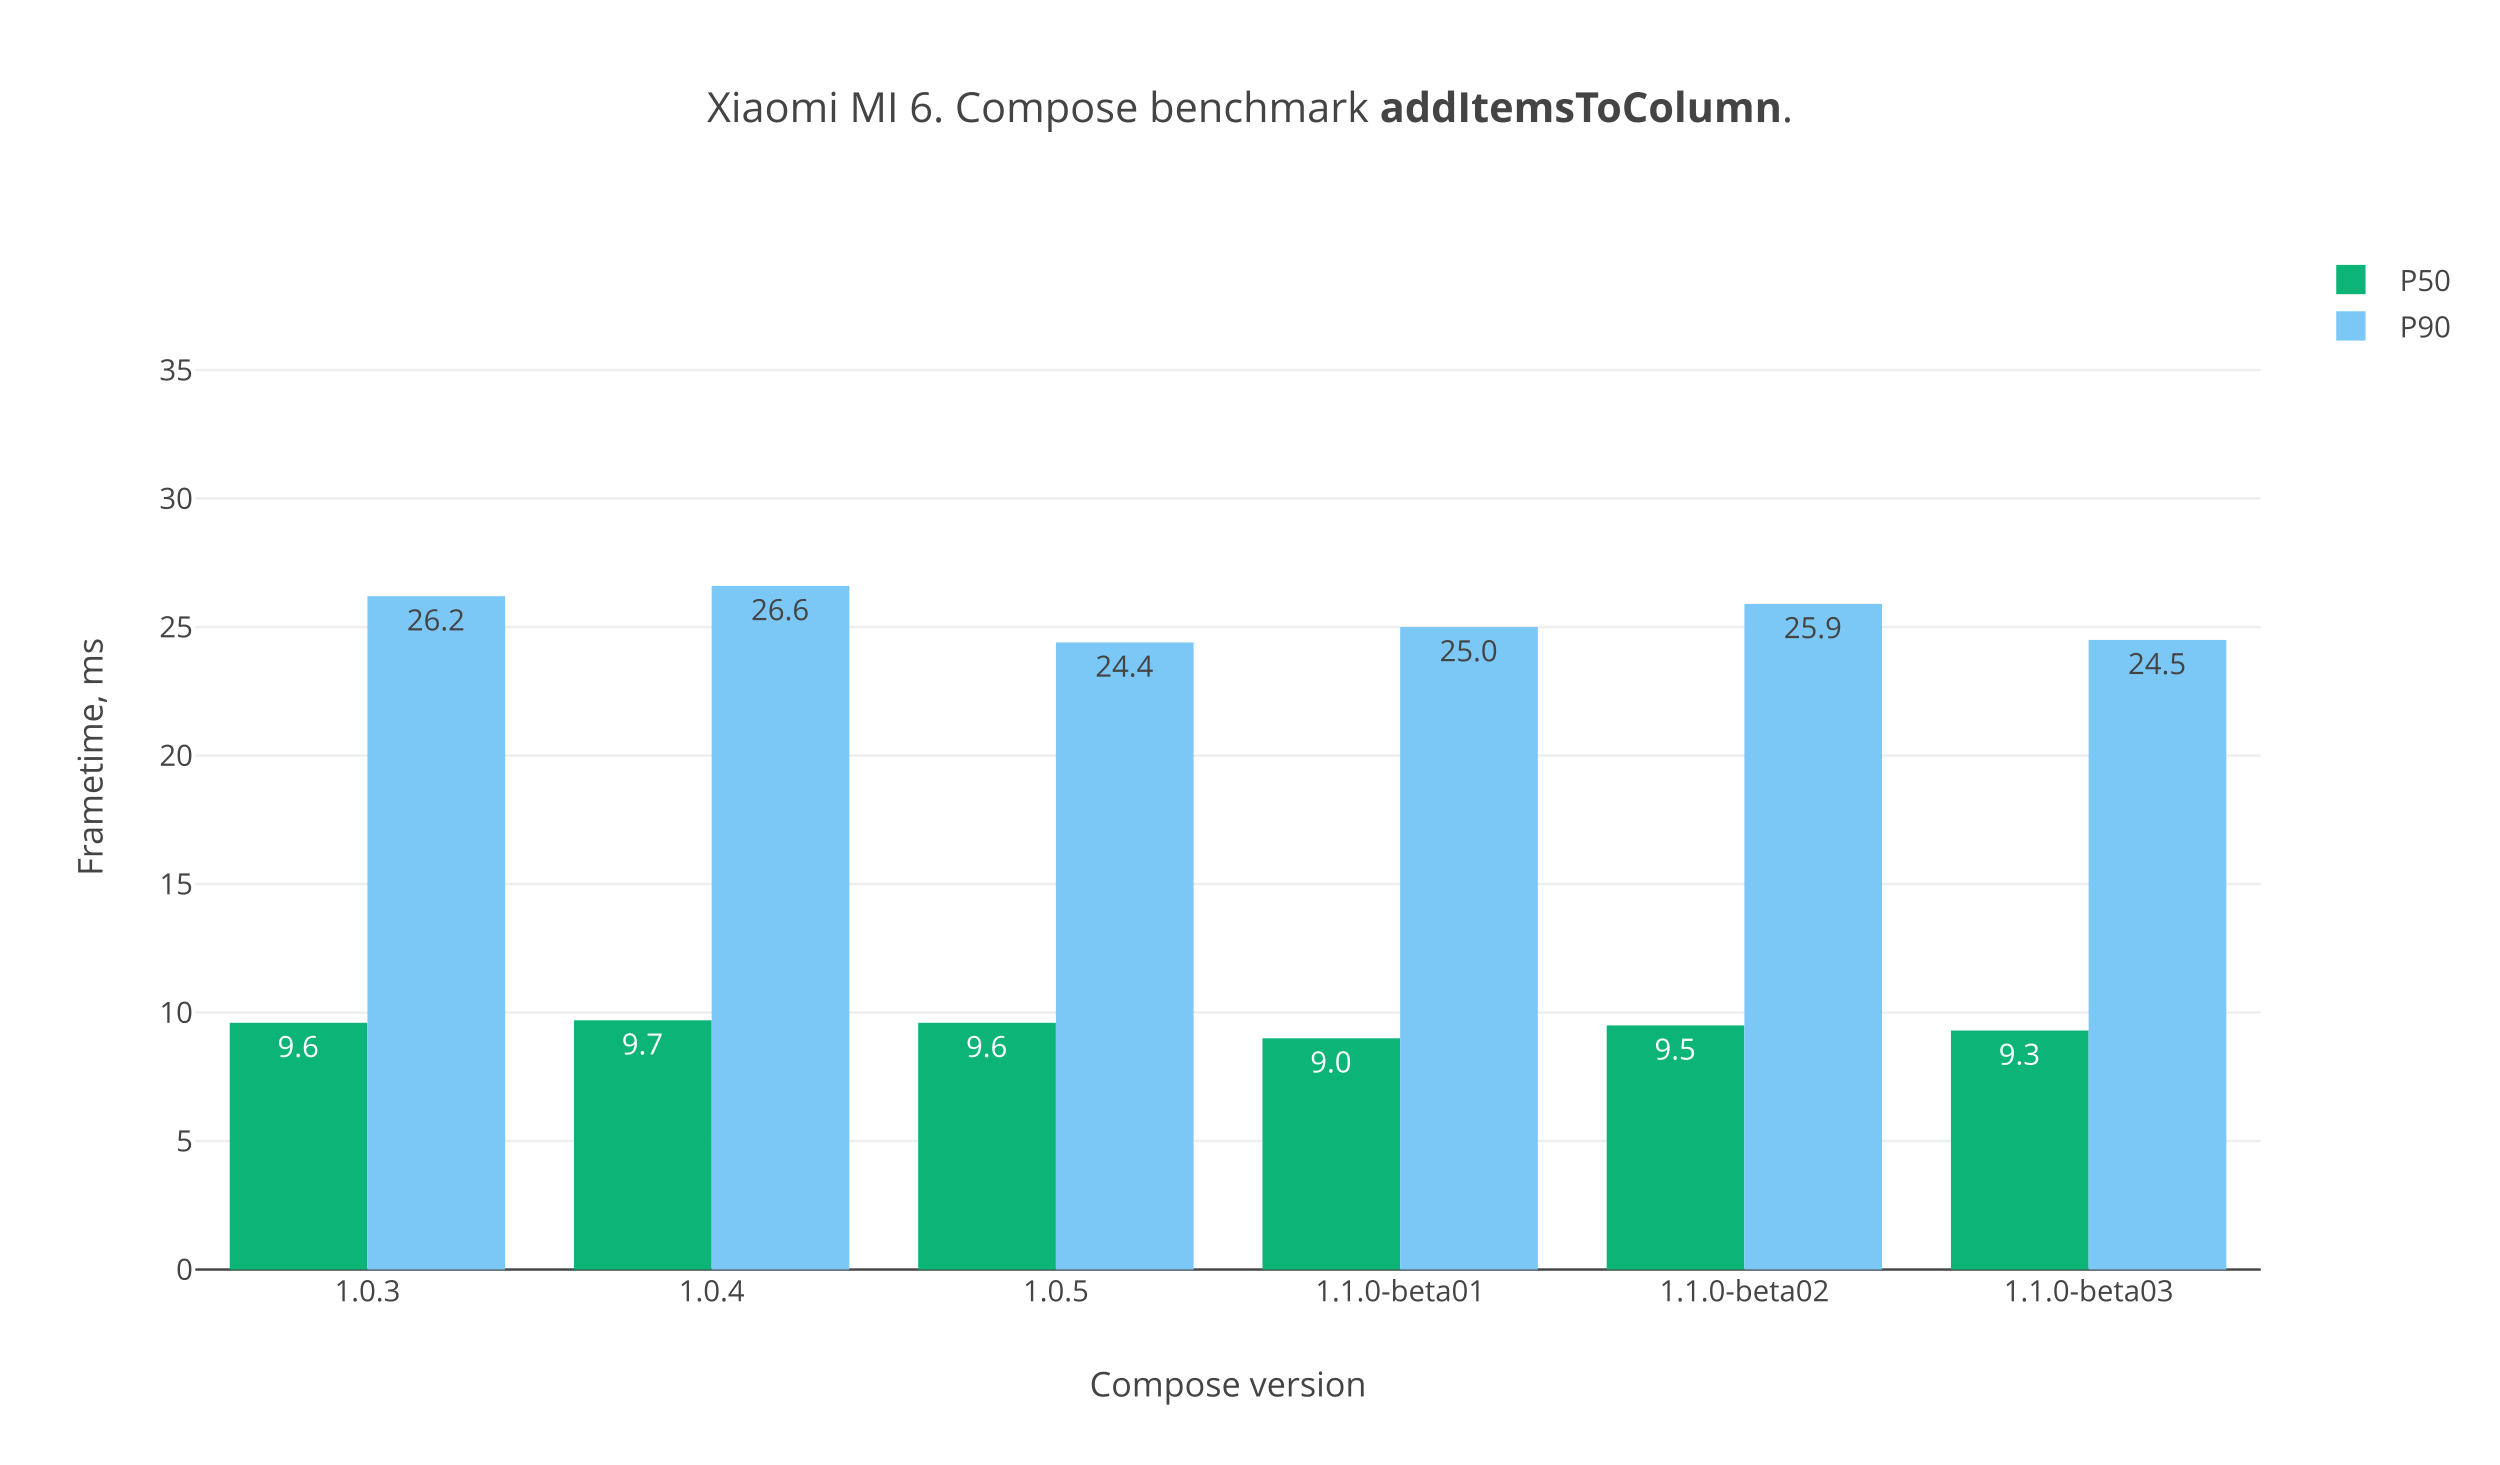
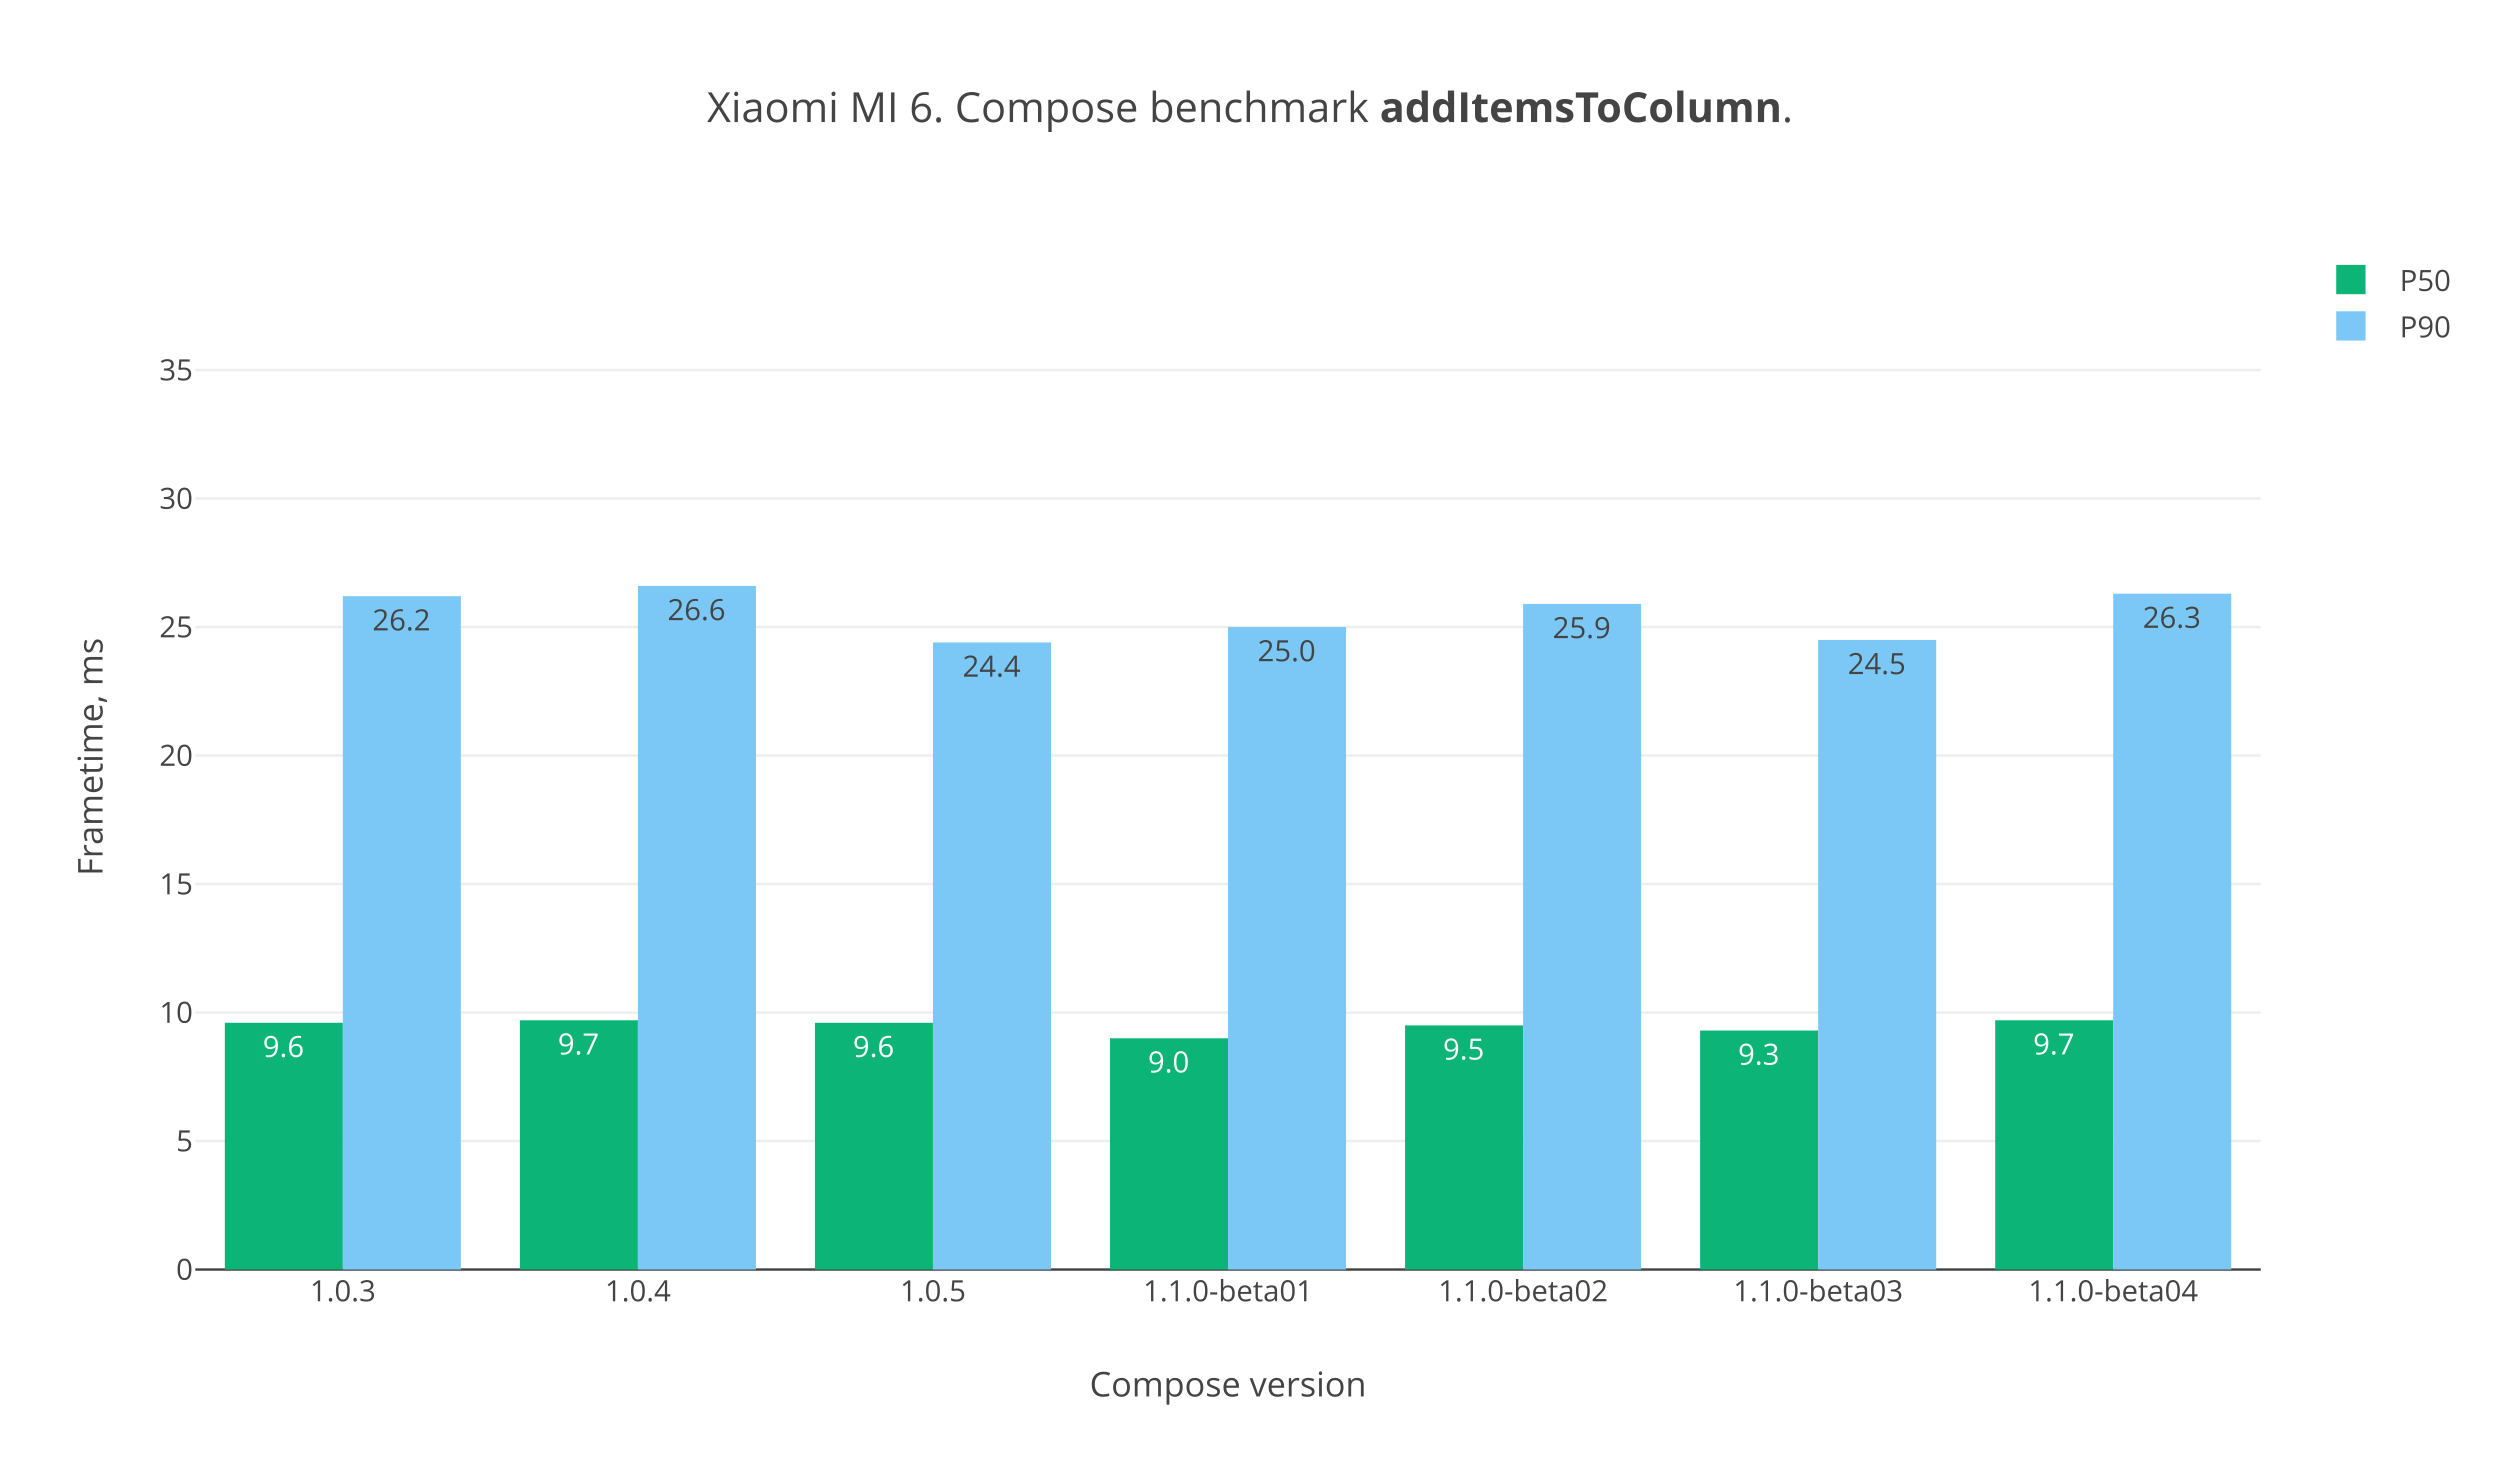
<svg xmlns="http://www.w3.org/2000/svg" class="main-svg" width="1024" height="600" style="" viewBox="0 0 1024 600">
  <rect x="0" y="0" width="1024" height="600" style="fill: rgb(255, 255, 255); fill-opacity: 1;" />
-   <defs id="defs-b5e9a9">
+   <defs id="defs-0dbe3c">
    <g class="clips">
-       <clipPath id="clipb5e9a9xyplot" class="plotclip">
+       <clipPath id="clip0dbe3cxyplot" class="plotclip">
        <rect width="846" height="420" />
      </clipPath>
-       <clipPath class="axesclip" id="clipb5e9a9x">
+       <clipPath class="axesclip" id="clip0dbe3cx">
        <rect x="80" y="0" width="846" height="600" />
      </clipPath>
-       <clipPath class="axesclip" id="clipb5e9a9y">
+       <clipPath class="axesclip" id="clip0dbe3cy">
        <rect x="0" y="100" width="1024" height="420" />
      </clipPath>
-       <clipPath class="axesclip" id="clipb5e9a9xy">
+       <clipPath class="axesclip" id="clip0dbe3cxy">
        <rect x="80" y="100" width="846" height="420" />
      </clipPath>
    </g>
    <g class="gradients" />
  </defs>
  <g class="bglayer" />
  <g class="layer-below">
    <g class="imagelayer" />
    <g class="shapelayer" />
  </g>
  <g class="cartesianlayer">
    <g class="subplot xy">
      <g class="layer-subplot">
        <g class="shapelayer" />
        <g class="imagelayer" />
      </g>
      <g class="gridlayer">
        <g class="x" />
        <g class="y">
          <path class="ygrid crisp" transform="translate(0,467.37)" d="M80,0h846" style="stroke: rgb(238, 238, 238); stroke-opacity: 1; stroke-width: 1px;" />
          <path class="ygrid crisp" transform="translate(0,414.74)" d="M80,0h846" style="stroke: rgb(238, 238, 238); stroke-opacity: 1; stroke-width: 1px;" />
          <path class="ygrid crisp" transform="translate(0,362.11)" d="M80,0h846" style="stroke: rgb(238, 238, 238); stroke-opacity: 1; stroke-width: 1px;" />
          <path class="ygrid crisp" transform="translate(0,309.47)" d="M80,0h846" style="stroke: rgb(238, 238, 238); stroke-opacity: 1; stroke-width: 1px;" />
          <path class="ygrid crisp" transform="translate(0,256.84)" d="M80,0h846" style="stroke: rgb(238, 238, 238); stroke-opacity: 1; stroke-width: 1px;" />
          <path class="ygrid crisp" transform="translate(0,204.21)" d="M80,0h846" style="stroke: rgb(238, 238, 238); stroke-opacity: 1; stroke-width: 1px;" />
          <path class="ygrid crisp" transform="translate(0,151.58)" d="M80,0h846" style="stroke: rgb(238, 238, 238); stroke-opacity: 1; stroke-width: 1px;" />
        </g>
      </g>
      <g class="zerolinelayer">
        <path class="yzl zl crisp" transform="translate(0,520)" d="M80,0h846" style="stroke: rgb(68, 68, 68); stroke-opacity: 1; stroke-width: 1px;" />
      </g>
      <path class="xlines-below" />
      <path class="ylines-below" />
      <g class="overlines-below" />
      <g class="xaxislayer-below" />
      <g class="yaxislayer-below" />
      <g class="overaxes-below" />
-       <g class="plot" transform="translate(80,100)" clip-path="url('#clipb5e9a9xyplot')">
+       <g class="plot" transform="translate(80,100)" clip-path="url('#clip0dbe3cxyplot')">
        <g class="barlayer mlayer">
          <g class="trace bars" style="opacity: 1;">
            <g class="points">
              <g class="point">
-                 <path d="M14.1,420V318.95H70.5V420Z" style="vector-effect: non-scaling-stroke; opacity: 1; stroke-width: 0px; fill: rgb(12, 181, 119); fill-opacity: 1;" />
-                 <text class="bartext bartext-inside" text-anchor="middle" data-notex="1" x="0" y="0" style="font-family: 'Open Sans', verdana, arial, sans-serif; font-size: 12px; fill: rgb(255, 255, 255); fill-opacity: 1; white-space: pre;" transform="translate(42.13594,332.95)">9.6</text>
-               </g>
-               <g class="point">
-                 <path d="M155.1,420V317.89H211.5V420Z" style="vector-effect: non-scaling-stroke; opacity: 1; stroke-width: 0px; fill: rgb(12, 181, 119); fill-opacity: 1;" />
-                 <text class="bartext bartext-inside" text-anchor="middle" data-notex="1" x="0" y="0" style="font-family: 'Open Sans', verdana, arial, sans-serif; font-size: 12px; fill: rgb(255, 255, 255); fill-opacity: 1; white-space: pre;" transform="translate(183.1359,331.89)">9.7</text>
-               </g>
-               <g class="point">
-                 <path d="M296.1,420V318.95H352.5V420Z" style="vector-effect: non-scaling-stroke; opacity: 1; stroke-width: 0px; fill: rgb(12, 181, 119); fill-opacity: 1;" />
-                 <text class="bartext bartext-inside" text-anchor="middle" data-notex="1" x="0" y="0" style="font-family: 'Open Sans', verdana, arial, sans-serif; font-size: 12px; fill: rgb(255, 255, 255); fill-opacity: 1; white-space: pre;" transform="translate(324.1359,332.95)">9.6</text>
-               </g>
-               <g class="point">
-                 <path d="M437.1,420V325.26H493.5V420Z" style="vector-effect: non-scaling-stroke; opacity: 1; stroke-width: 0px; fill: rgb(12, 181, 119); fill-opacity: 1;" />
-                 <text class="bartext bartext-inside" text-anchor="middle" data-notex="1" x="0" y="0" style="font-family: 'Open Sans', verdana, arial, sans-serif; font-size: 12px; fill: rgb(255, 255, 255); fill-opacity: 1; white-space: pre;" transform="translate(465.1359,339.26)">9.0</text>
-               </g>
-               <g class="point">
-                 <path d="M578.1,420V320H634.5V420Z" style="vector-effect: non-scaling-stroke; opacity: 1; stroke-width: 0px; fill: rgb(12, 181, 119); fill-opacity: 1;" />
-                 <text class="bartext bartext-inside" text-anchor="middle" data-notex="1" x="0" y="0" style="font-family: 'Open Sans', verdana, arial, sans-serif; font-size: 12px; fill: rgb(255, 255, 255); fill-opacity: 1; white-space: pre;" transform="translate(606.1359,334)">9.5</text>
-               </g>
-               <g class="point">
-                 <path d="M719.1,420V322.11H775.5V420Z" style="vector-effect: non-scaling-stroke; opacity: 1; stroke-width: 0px; fill: rgb(12, 181, 119); fill-opacity: 1;" />
-                 <text class="bartext bartext-inside" text-anchor="middle" data-notex="1" x="0" y="0" style="font-family: 'Open Sans', verdana, arial, sans-serif; font-size: 12px; fill: rgb(255, 255, 255); fill-opacity: 1; white-space: pre;" transform="translate(747.1359,336.11)">9.3</text>
+                 <path d="M12.09,420V318.95H60.43V420Z" style="vector-effect: non-scaling-stroke; opacity: 1; stroke-width: 0px; fill: rgb(12, 181, 119); fill-opacity: 1;" />
+                 <text class="bartext bartext-inside" text-anchor="middle" data-notex="1" x="0" y="0" style="font-family: 'Open Sans', verdana, arial, sans-serif; font-size: 12px; fill: rgb(255, 255, 255); fill-opacity: 1; white-space: pre;" transform="translate(36.09594,332.95)">9.6</text>
+               </g>
+               <g class="point">
+                 <path d="M132.94,420V317.89H181.29V420Z" style="vector-effect: non-scaling-stroke; opacity: 1; stroke-width: 0px; fill: rgb(12, 181, 119); fill-opacity: 1;" />
+                 <text class="bartext bartext-inside" text-anchor="middle" data-notex="1" x="0" y="0" style="font-family: 'Open Sans', verdana, arial, sans-serif; font-size: 12px; fill: rgb(255, 255, 255); fill-opacity: 1; white-space: pre;" transform="translate(156.9509,331.89)">9.7</text>
+               </g>
+               <g class="point">
+                 <path d="M253.8,420V318.95H302.14V420Z" style="vector-effect: non-scaling-stroke; opacity: 1; stroke-width: 0px; fill: rgb(12, 181, 119); fill-opacity: 1;" />
+                 <text class="bartext bartext-inside" text-anchor="middle" data-notex="1" x="0" y="0" style="font-family: 'Open Sans', verdana, arial, sans-serif; font-size: 12px; fill: rgb(255, 255, 255); fill-opacity: 1; white-space: pre;" transform="translate(277.8059,332.95)">9.6</text>
+               </g>
+               <g class="point">
+                 <path d="M374.66,420V325.26H423V420Z" style="vector-effect: non-scaling-stroke; opacity: 1; stroke-width: 0px; fill: rgb(12, 181, 119); fill-opacity: 1;" />
+                 <text class="bartext bartext-inside" text-anchor="middle" data-notex="1" x="0" y="0" style="font-family: 'Open Sans', verdana, arial, sans-serif; font-size: 12px; fill: rgb(255, 255, 255); fill-opacity: 1; white-space: pre;" transform="translate(398.6659,339.26)">9.0</text>
+               </g>
+               <g class="point">
+                 <path d="M495.51,420V320H543.86V420Z" style="vector-effect: non-scaling-stroke; opacity: 1; stroke-width: 0px; fill: rgb(12, 181, 119); fill-opacity: 1;" />
+                 <text class="bartext bartext-inside" text-anchor="middle" data-notex="1" x="0" y="0" style="font-family: 'Open Sans', verdana, arial, sans-serif; font-size: 12px; fill: rgb(255, 255, 255); fill-opacity: 1; white-space: pre;" transform="translate(519.5209,334)">9.5</text>
+               </g>
+               <g class="point">
+                 <path d="M616.37,420V322.11H664.71V420Z" style="vector-effect: non-scaling-stroke; opacity: 1; stroke-width: 0px; fill: rgb(12, 181, 119); fill-opacity: 1;" />
+                 <text class="bartext bartext-inside" text-anchor="middle" data-notex="1" x="0" y="0" style="font-family: 'Open Sans', verdana, arial, sans-serif; font-size: 12px; fill: rgb(255, 255, 255); fill-opacity: 1; white-space: pre;" transform="translate(640.3759,336.11)">9.3</text>
+               </g>
+               <g class="point">
+                 <path d="M737.23,420V317.89H785.57V420Z" style="vector-effect: non-scaling-stroke; opacity: 1; stroke-width: 0px; fill: rgb(12, 181, 119); fill-opacity: 1;" />
+                 <text class="bartext bartext-inside" text-anchor="middle" data-notex="1" x="0" y="0" style="font-family: 'Open Sans', verdana, arial, sans-serif; font-size: 12px; fill: rgb(255, 255, 255); fill-opacity: 1; white-space: pre;" transform="translate(761.2359,331.89)">9.7</text>
              </g>
            </g>
          </g>
          <g class="trace bars" style="opacity: 1;">
            <g class="points">
              <g class="point">
-                 <path d="M70.5,420V144.21H126.9V420Z" style="vector-effect: non-scaling-stroke; opacity: 1; stroke-width: 0px; fill: rgb(123, 200, 246); fill-opacity: 1;" />
-                 <text class="bartext bartext-inside" text-anchor="middle" data-notex="1" x="0" y="0" style="font-family: 'Open Sans', verdana, arial, sans-serif; font-size: 12px; fill: rgb(68, 68, 68); fill-opacity: 1; white-space: pre;" transform="translate(98.53594,158.21)">26.2</text>
-               </g>
-               <g class="point">
-                 <path d="M211.5,420V140H267.9V420Z" style="vector-effect: non-scaling-stroke; opacity: 1; stroke-width: 0px; fill: rgb(123, 200, 246); fill-opacity: 1;" />
-                 <text class="bartext bartext-inside" text-anchor="middle" data-notex="1" x="0" y="0" style="font-family: 'Open Sans', verdana, arial, sans-serif; font-size: 12px; fill: rgb(68, 68, 68); fill-opacity: 1; white-space: pre;" transform="translate(239.5359,154)">26.6</text>
-               </g>
-               <g class="point">
-                 <path d="M352.5,420V163.16H408.9V420Z" style="vector-effect: non-scaling-stroke; opacity: 1; stroke-width: 0px; fill: rgb(123, 200, 246); fill-opacity: 1;" />
-                 <text class="bartext bartext-inside" text-anchor="middle" data-notex="1" x="0" y="0" style="font-family: 'Open Sans', verdana, arial, sans-serif; font-size: 12px; fill: rgb(68, 68, 68); fill-opacity: 1; white-space: pre;" transform="translate(380.5359,177.16)">24.4</text>
-               </g>
-               <g class="point">
-                 <path d="M493.5,420V156.84H549.9V420Z" style="vector-effect: non-scaling-stroke; opacity: 1; stroke-width: 0px; fill: rgb(123, 200, 246); fill-opacity: 1;" />
-                 <text class="bartext bartext-inside" text-anchor="middle" data-notex="1" x="0" y="0" style="font-family: 'Open Sans', verdana, arial, sans-serif; font-size: 12px; fill: rgb(68, 68, 68); fill-opacity: 1; white-space: pre;" transform="translate(521.5359,170.84)">25.0</text>
-               </g>
-               <g class="point">
-                 <path d="M634.5,420V147.37H690.9V420Z" style="vector-effect: non-scaling-stroke; opacity: 1; stroke-width: 0px; fill: rgb(123, 200, 246); fill-opacity: 1;" />
-                 <text class="bartext bartext-inside" text-anchor="middle" data-notex="1" x="0" y="0" style="font-family: 'Open Sans', verdana, arial, sans-serif; font-size: 12px; fill: rgb(68, 68, 68); fill-opacity: 1; white-space: pre;" transform="translate(662.5359,161.37)">25.9</text>
-               </g>
-               <g class="point">
-                 <path d="M775.5,420V162.11H831.9V420Z" style="vector-effect: non-scaling-stroke; opacity: 1; stroke-width: 0px; fill: rgb(123, 200, 246); fill-opacity: 1;" />
-                 <text class="bartext bartext-inside" text-anchor="middle" data-notex="1" x="0" y="0" style="font-family: 'Open Sans', verdana, arial, sans-serif; font-size: 12px; fill: rgb(68, 68, 68); fill-opacity: 1; white-space: pre;" transform="translate(803.5359,176.11)">24.5</text>
+                 <path d="M60.43,420V144.21H108.77V420Z" style="vector-effect: non-scaling-stroke; opacity: 1; stroke-width: 0px; fill: rgb(123, 200, 246); fill-opacity: 1;" />
+                 <text class="bartext bartext-inside" text-anchor="middle" data-notex="1" x="0" y="0" style="font-family: 'Open Sans', verdana, arial, sans-serif; font-size: 12px; fill: rgb(68, 68, 68); fill-opacity: 1; white-space: pre;" transform="translate(84.43594,158.21)">26.2</text>
+               </g>
+               <g class="point">
+                 <path d="M181.29,420V140H229.63V420Z" style="vector-effect: non-scaling-stroke; opacity: 1; stroke-width: 0px; fill: rgb(123, 200, 246); fill-opacity: 1;" />
+                 <text class="bartext bartext-inside" text-anchor="middle" data-notex="1" x="0" y="0" style="font-family: 'Open Sans', verdana, arial, sans-serif; font-size: 12px; fill: rgb(68, 68, 68); fill-opacity: 1; white-space: pre;" transform="translate(205.2959,154)">26.6</text>
+               </g>
+               <g class="point">
+                 <path d="M302.14,420V163.16H350.49V420Z" style="vector-effect: non-scaling-stroke; opacity: 1; stroke-width: 0px; fill: rgb(123, 200, 246); fill-opacity: 1;" />
+                 <text class="bartext bartext-inside" text-anchor="middle" data-notex="1" x="0" y="0" style="font-family: 'Open Sans', verdana, arial, sans-serif; font-size: 12px; fill: rgb(68, 68, 68); fill-opacity: 1; white-space: pre;" transform="translate(326.1509,177.16)">24.4</text>
+               </g>
+               <g class="point">
+                 <path d="M423,420V156.84H471.34V420Z" style="vector-effect: non-scaling-stroke; opacity: 1; stroke-width: 0px; fill: rgb(123, 200, 246); fill-opacity: 1;" />
+                 <text class="bartext bartext-inside" text-anchor="middle" data-notex="1" x="0" y="0" style="font-family: 'Open Sans', verdana, arial, sans-serif; font-size: 12px; fill: rgb(68, 68, 68); fill-opacity: 1; white-space: pre;" transform="translate(447.0059,170.84)">25.0</text>
+               </g>
+               <g class="point">
+                 <path d="M543.86,420V147.37H592.2V420Z" style="vector-effect: non-scaling-stroke; opacity: 1; stroke-width: 0px; fill: rgb(123, 200, 246); fill-opacity: 1;" />
+                 <text class="bartext bartext-inside" text-anchor="middle" data-notex="1" x="0" y="0" style="font-family: 'Open Sans', verdana, arial, sans-serif; font-size: 12px; fill: rgb(68, 68, 68); fill-opacity: 1; white-space: pre;" transform="translate(567.8659,161.37)">25.9</text>
+               </g>
+               <g class="point">
+                 <path d="M664.71,420V162.11H713.06V420Z" style="vector-effect: non-scaling-stroke; opacity: 1; stroke-width: 0px; fill: rgb(123, 200, 246); fill-opacity: 1;" />
+                 <text class="bartext bartext-inside" text-anchor="middle" data-notex="1" x="0" y="0" style="font-family: 'Open Sans', verdana, arial, sans-serif; font-size: 12px; fill: rgb(68, 68, 68); fill-opacity: 1; white-space: pre;" transform="translate(688.7209,176.11)">24.5</text>
+               </g>
+               <g class="point">
+                 <path d="M785.57,420V143.16H833.91V420Z" style="vector-effect: non-scaling-stroke; opacity: 1; stroke-width: 0px; fill: rgb(123, 200, 246); fill-opacity: 1;" />
+                 <text class="bartext bartext-inside" text-anchor="middle" data-notex="1" x="0" y="0" style="font-family: 'Open Sans', verdana, arial, sans-serif; font-size: 12px; fill: rgb(68, 68, 68); fill-opacity: 1; white-space: pre;" transform="translate(809.5759,157.16)">26.3</text>
              </g>
            </g>
          </g>
        </g>
        <g class="scatterlayer mlayer">
-           <g class="trace scatter trace467b93" style="stroke-miterlimit: 2; opacity: 1;">
+           <g class="trace scatter tracefa5434" style="stroke-miterlimit: 2; opacity: 1;">
            <g class="fills" />
            <g class="errorbars" />
            <g class="lines" />
            <g class="points" />
            <g class="text">
              <g class="textpoint" />
              <g class="textpoint" />
              <g class="textpoint" />
              <g class="textpoint" />
              <g class="textpoint" />
              <g class="textpoint" />
-             </g>
-           </g>
-           <g class="trace scatter traceccfcd4" style="stroke-miterlimit: 2; opacity: 1;">
+               <g class="textpoint" />
+             </g>
+           </g>
+           <g class="trace scatter trace16bc1c" style="stroke-miterlimit: 2; opacity: 1;">
            <g class="fills" />
            <g class="errorbars" />
            <g class="lines" />
            <g class="points" />
            <g class="text">
              <g class="textpoint" />
              <g class="textpoint" />
              <g class="textpoint" />
              <g class="textpoint" />
              <g class="textpoint" />
              <g class="textpoint" />
+               <g class="textpoint" />
            </g>
          </g>
        </g>
      </g>
      <g class="overplot" />
      <path class="xlines-above crisp" style="fill: none;" d="M0,0" />
      <path class="ylines-above crisp" style="fill: none;" d="M0,0" />
      <g class="overlines-above" />
      <g class="xaxislayer-above">
        <g class="xtick">
-           <text text-anchor="middle" x="0" y="533" transform="translate(150.5,0)" style="font-family: 'Open Sans', verdana, arial, sans-serif; font-size: 12px; fill: rgb(68, 68, 68); fill-opacity: 1; white-space: pre;">1.0.3</text>
-         </g>
-         <g class="xtick">
-           <text text-anchor="middle" x="0" y="533" transform="translate(291.5,0)" style="font-family: 'Open Sans', verdana, arial, sans-serif; font-size: 12px; fill: rgb(68, 68, 68); fill-opacity: 1; white-space: pre;">1.0.4</text>
-         </g>
-         <g class="xtick">
-           <text text-anchor="middle" x="0" y="533" transform="translate(432.5,0)" style="font-family: 'Open Sans', verdana, arial, sans-serif; font-size: 12px; fill: rgb(68, 68, 68); fill-opacity: 1; white-space: pre;">1.0.5</text>
-         </g>
-         <g class="xtick">
-           <text text-anchor="middle" x="0" y="533" transform="translate(573.5,0)" style="font-family: 'Open Sans', verdana, arial, sans-serif; font-size: 12px; fill: rgb(68, 68, 68); fill-opacity: 1; white-space: pre;">1.1.0-beta01</text>
-         </g>
-         <g class="xtick">
-           <text text-anchor="middle" x="0" y="533" transform="translate(714.5,0)" style="font-family: 'Open Sans', verdana, arial, sans-serif; font-size: 12px; fill: rgb(68, 68, 68); fill-opacity: 1; white-space: pre;">1.1.0-beta02</text>
-         </g>
-         <g class="xtick">
-           <text text-anchor="middle" x="0" y="533" transform="translate(855.5,0)" style="font-family: 'Open Sans', verdana, arial, sans-serif; font-size: 12px; fill: rgb(68, 68, 68); fill-opacity: 1; white-space: pre;">1.1.0-beta03</text>
+           <text text-anchor="middle" x="0" y="533" transform="translate(140.43,0)" style="font-family: 'Open Sans', verdana, arial, sans-serif; font-size: 12px; fill: rgb(68, 68, 68); fill-opacity: 1; white-space: pre;">1.0.3</text>
+         </g>
+         <g class="xtick">
+           <text text-anchor="middle" x="0" y="533" transform="translate(261.29,0)" style="font-family: 'Open Sans', verdana, arial, sans-serif; font-size: 12px; fill: rgb(68, 68, 68); fill-opacity: 1; white-space: pre;">1.0.4</text>
+         </g>
+         <g class="xtick">
+           <text text-anchor="middle" x="0" y="533" transform="translate(382.14,0)" style="font-family: 'Open Sans', verdana, arial, sans-serif; font-size: 12px; fill: rgb(68, 68, 68); fill-opacity: 1; white-space: pre;">1.0.5</text>
+         </g>
+         <g class="xtick">
+           <text text-anchor="middle" x="0" y="533" transform="translate(503,0)" style="font-family: 'Open Sans', verdana, arial, sans-serif; font-size: 12px; fill: rgb(68, 68, 68); fill-opacity: 1; white-space: pre;">1.1.0-beta01</text>
+         </g>
+         <g class="xtick">
+           <text text-anchor="middle" x="0" y="533" transform="translate(623.86,0)" style="font-family: 'Open Sans', verdana, arial, sans-serif; font-size: 12px; fill: rgb(68, 68, 68); fill-opacity: 1; white-space: pre;">1.1.0-beta02</text>
+         </g>
+         <g class="xtick">
+           <text text-anchor="middle" x="0" y="533" transform="translate(744.71,0)" style="font-family: 'Open Sans', verdana, arial, sans-serif; font-size: 12px; fill: rgb(68, 68, 68); fill-opacity: 1; white-space: pre;">1.1.0-beta03</text>
+         </g>
+         <g class="xtick">
+           <text text-anchor="middle" x="0" y="533" transform="translate(865.57,0)" style="font-family: 'Open Sans', verdana, arial, sans-serif; font-size: 12px; fill: rgb(68, 68, 68); fill-opacity: 1; white-space: pre;">1.1.0-beta04</text>
        </g>
      </g>
      <g class="yaxislayer-above">
        <g class="ytick">
          <text text-anchor="end" x="79" y="4.2" transform="translate(0,520)" style="font-family: 'Open Sans', verdana, arial, sans-serif; font-size: 12px; fill: rgb(68, 68, 68); fill-opacity: 1; white-space: pre;">0</text>
        </g>
        <g class="ytick">
          <text text-anchor="end" x="79" y="4.2" transform="translate(0,467.37)" style="font-family: 'Open Sans', verdana, arial, sans-serif; font-size: 12px; fill: rgb(68, 68, 68); fill-opacity: 1; white-space: pre;">5</text>
        </g>
        <g class="ytick">
          <text text-anchor="end" x="79" y="4.2" transform="translate(0,414.74)" style="font-family: 'Open Sans', verdana, arial, sans-serif; font-size: 12px; fill: rgb(68, 68, 68); fill-opacity: 1; white-space: pre;">10</text>
        </g>
        <g class="ytick">
          <text text-anchor="end" x="79" y="4.2" transform="translate(0,362.11)" style="font-family: 'Open Sans', verdana, arial, sans-serif; font-size: 12px; fill: rgb(68, 68, 68); fill-opacity: 1; white-space: pre;">15</text>
        </g>
        <g class="ytick">
          <text text-anchor="end" x="79" y="4.2" transform="translate(0,309.47)" style="font-family: 'Open Sans', verdana, arial, sans-serif; font-size: 12px; fill: rgb(68, 68, 68); fill-opacity: 1; white-space: pre;">20</text>
        </g>
        <g class="ytick">
          <text text-anchor="end" x="79" y="4.2" transform="translate(0,256.84)" style="font-family: 'Open Sans', verdana, arial, sans-serif; font-size: 12px; fill: rgb(68, 68, 68); fill-opacity: 1; white-space: pre;">25</text>
        </g>
        <g class="ytick">
          <text text-anchor="end" x="79" y="4.2" transform="translate(0,204.21)" style="font-family: 'Open Sans', verdana, arial, sans-serif; font-size: 12px; fill: rgb(68, 68, 68); fill-opacity: 1; white-space: pre;">30</text>
        </g>
        <g class="ytick">
          <text text-anchor="end" x="79" y="4.2" transform="translate(0,151.58)" style="font-family: 'Open Sans', verdana, arial, sans-serif; font-size: 12px; fill: rgb(68, 68, 68); fill-opacity: 1; white-space: pre;">35</text>
        </g>
      </g>
      <g class="overaxes-above" />
    </g>
  </g>
  <g class="polarlayer" />
  <g class="ternarylayer" />
  <g class="geolayer" />
  <g class="funnelarealayer" />
  <g class="pielayer" />
  <g class="treemaplayer" />
  <g class="sunburstlayer" />
  <g class="glimages" />
-   <defs id="topdefs-b5e9a9">
+   <defs id="topdefs-0dbe3c">
    <g class="clips" />
-     <clipPath id="legendb5e9a9">
+     <clipPath id="legend0dbe3c">
      <rect width="69" height="48" x="0" y="0" />
    </clipPath>
  </defs>
  <g class="layer-above">
    <g class="imagelayer" />
    <g class="shapelayer" />
  </g>
  <g class="infolayer">
    <g class="legend" pointer-events="all" transform="translate(942.92,100)">
      <rect class="bg" shape-rendering="crispEdges" style="stroke: rgb(68, 68, 68); stroke-opacity: 1; fill: rgb(255, 255, 255); fill-opacity: 1; stroke-width: 0px;" width="69" height="48" x="0" y="0" />
-       <g class="scrollbox" transform="" clip-path="url('#legendb5e9a9')">
+       <g class="scrollbox" transform="" clip-path="url('#legend0dbe3c')">
        <g class="groups">
          <g class="traces" style="opacity: 1;" transform="translate(0,14.5)">
            <text class="legendtext" text-anchor="start" x="40" y="4.68" style="font-family: 'Open Sans', verdana, arial, sans-serif; font-size: 12px; fill: rgb(68, 68, 68); fill-opacity: 1; white-space: pre;">P50</text>
            <g class="layers" style="opacity: 1;">
              <g class="legendfill" />
              <g class="legendlines" />
              <g class="legendsymbols">
                <g class="legendpoints">
                  <path class="legendundefined" d="M6,6H-6V-6H6Z" transform="translate(20,0)" style="stroke-width: 0px; fill: rgb(12, 181, 119); fill-opacity: 1;" />
                </g>
              </g>
            </g>
            <rect class="legendtoggle" x="0" y="-9.5" width="63.688" height="19" style="fill: rgb(0, 0, 0); fill-opacity: 0;" />
          </g>
          <g class="traces" style="opacity: 1;" transform="translate(0,33.5)">
            <text class="legendtext" text-anchor="start" x="40" y="4.68" style="font-family: 'Open Sans', verdana, arial, sans-serif; font-size: 12px; fill: rgb(68, 68, 68); fill-opacity: 1; white-space: pre;">P90</text>
            <g class="layers" style="opacity: 1;">
              <g class="legendfill" />
              <g class="legendlines" />
              <g class="legendsymbols">
                <g class="legendpoints">
                  <path class="legendundefined" d="M6,6H-6V-6H6Z" transform="translate(20,0)" style="stroke-width: 0px; fill: rgb(123, 200, 246); fill-opacity: 1;" />
                </g>
              </g>
            </g>
            <rect class="legendtoggle" x="0" y="-9.5" width="63.688" height="19" style="fill: rgb(0, 0, 0); fill-opacity: 0;" />
          </g>
        </g>
      </g>
      <rect class="scrollbar" rx="20" ry="3" width="0" height="0" style="fill: rgb(128, 139, 164); fill-opacity: 1;" x="0" y="0" />
    </g>
    <g class="g-gtitle">
      <text class="gtitle" x="512" y="50" text-anchor="middle" dy="0em" style="font-family: 'Open Sans', verdana, arial, sans-serif; font-size: 17px; fill: rgb(68, 68, 68); opacity: 1; font-weight: normal; white-space: pre;">Xiaomi MI 6. Compose benchmark <tspan style="font-weight:bold">addItemsToColumn</tspan>.</text>
    </g>
    <g class="g-xtitle">
      <text class="xtitle" x="503" y="572" text-anchor="middle" style="font-family: 'Open Sans', verdana, arial, sans-serif; font-size: 14px; fill: rgb(68, 68, 68); opacity: 1; font-weight: normal; white-space: pre;">Compose version</text>
    </g>
    <g class="g-ytitle">
      <text class="ytitle" transform="rotate(-90,42,310)" x="42" y="310" text-anchor="middle" style="font-family: 'Open Sans', verdana, arial, sans-serif; font-size: 14px; fill: rgb(68, 68, 68); opacity: 1; font-weight: normal; white-space: pre;">Frametime, ms</text>
    </g>
  </g>
</svg>
